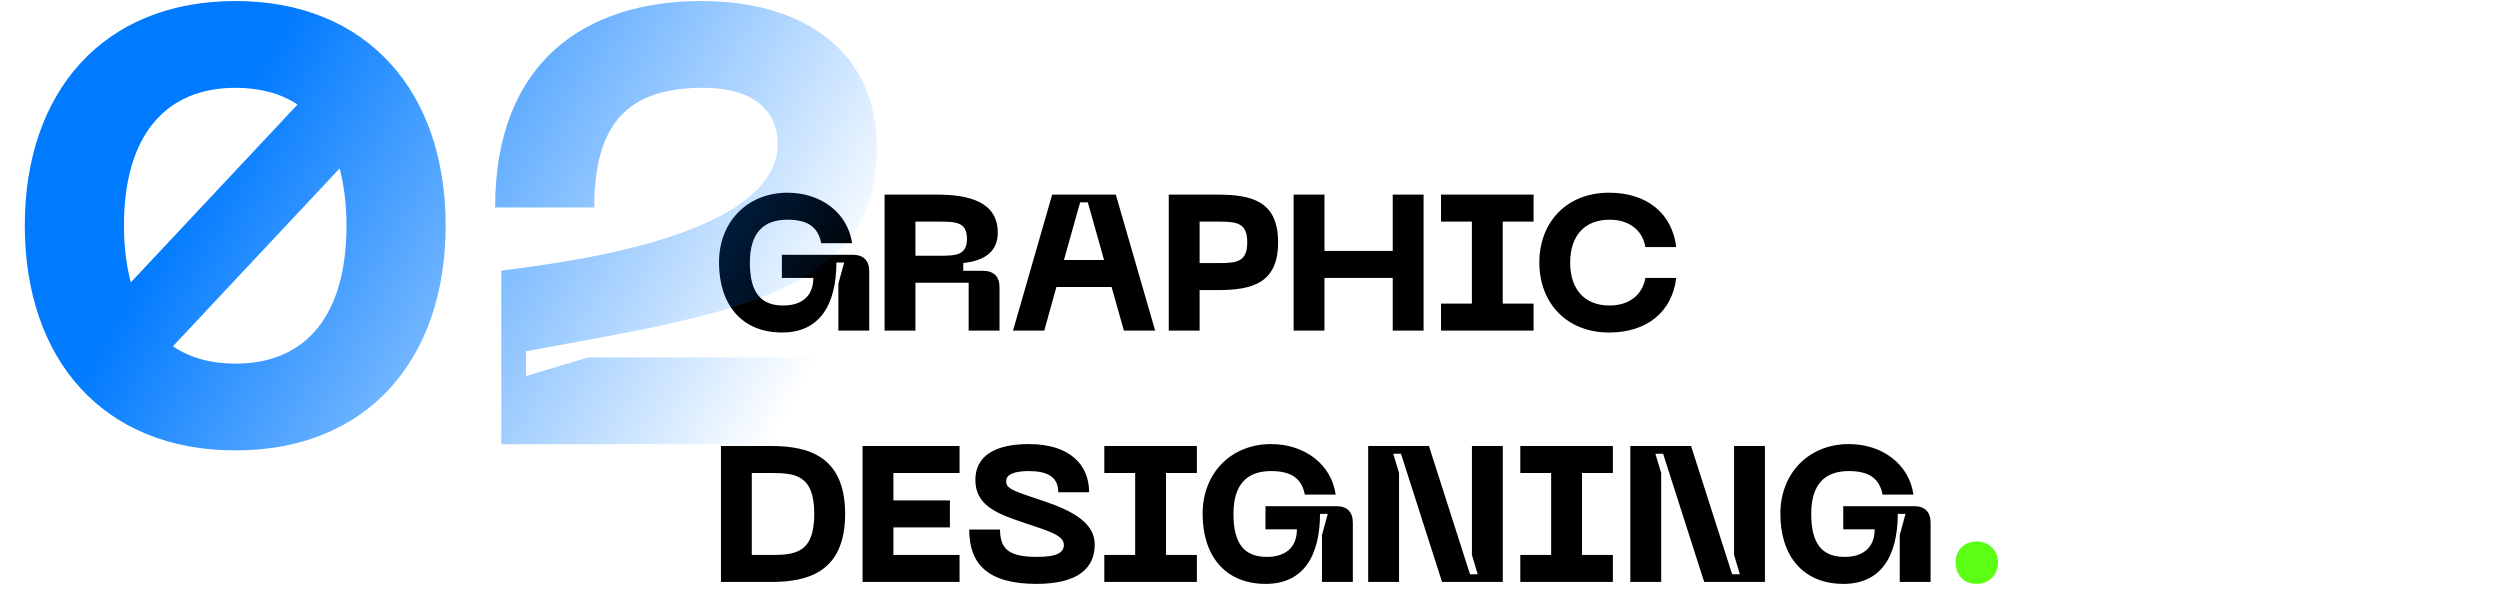
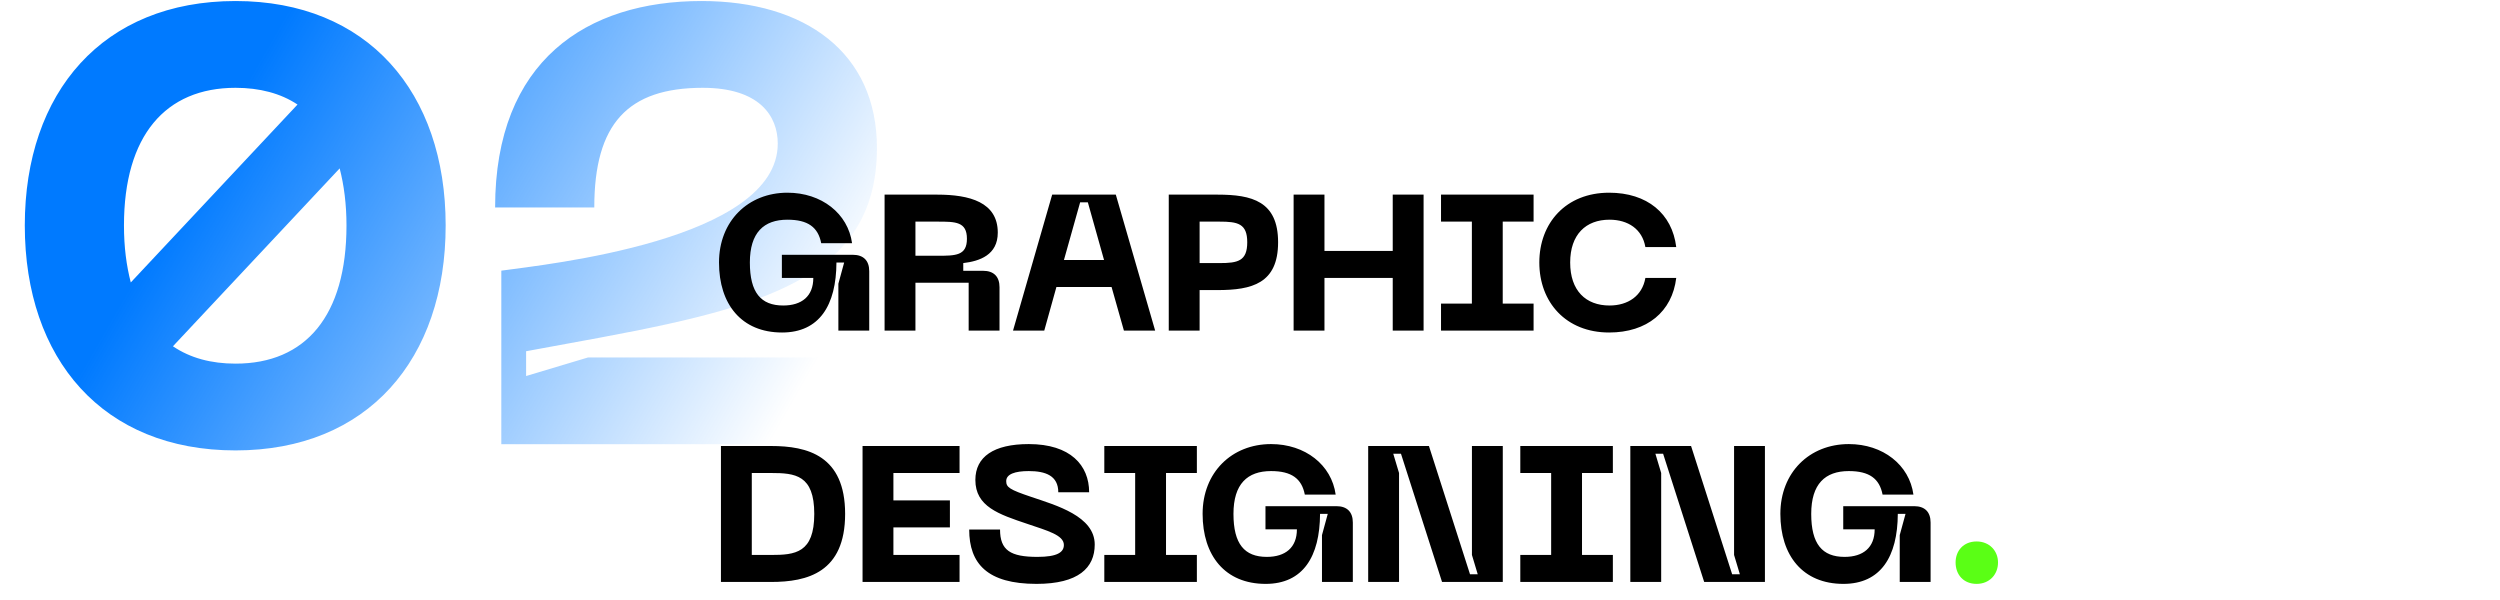
<svg xmlns="http://www.w3.org/2000/svg" width="726" height="174" viewBox="0 0 726 174" fill="none">
+   <path d="M68.4 0.3C29.88 0.3 7.2 26.76 7.2 65.46C7.2 104.34 29.88 130.8 68.4 130.8C106.74 130.8 129.42 104.34 129.42 65.46C129.42 26.76 106.74 0.3 68.4 0.3ZM68.4 25.5C75.42 25.5 81.54 27.12 86.4 30.36L37.98 82.02C36.72 77.16 36 71.76 36 65.46C36 39.36 48.06 25.5 68.4 25.5ZM68.4 105.6C61.38 105.6 55.26 103.98 50.22 100.56L98.64 48.9C99.9 53.76 100.62 59.34 100.62 65.46C100.62 91.74 88.74 105.6 68.4 105.6ZM143.782 60.24H172.582C172.582 35.94 182.302 25.5 204.082 25.5C220.462 25.5 225.862 33.6 225.862 41.7C225.862 69.78 158.542 76.8 145.582 78.6V129H254.662V103.8H170.782L152.782 109.2V102C212.182 91.02 254.662 85.62 254.662 42.96C254.662 15.24 233.782 0.3 203.722 0.3C170.422 0.3 143.782 17.58 143.782 60.24Z" fill="url(#paint0_linear_932_6721)" />
  <path d="M208.8 76.232C208.8 88.328 215.296 96.56 227.112 96.56C237.976 96.56 242.848 88.608 242.904 76.232H245.144L243.464 82.392V96H252.424V78.752C252.424 75.672 250.744 73.992 247.664 73.992H227.056V80.712H236.184C236.184 86.032 232.824 88.72 227.448 88.72C220.952 88.72 217.76 84.968 217.76 76.232C217.76 67.552 221.792 63.8 228.68 63.8C234.616 63.8 237.584 65.984 238.48 70.632H247.44C246.264 62.008 238.592 55.96 228.68 55.96C217.256 55.96 208.8 64.192 208.8 76.232ZM256.883 96H265.843V82.112H281.299V96H290.259V83.4C290.259 80.32 288.579 78.64 285.499 78.64H279.731V76.4C284.491 75.84 289.755 74.048 289.755 67.552C289.755 58.704 281.579 56.52 272.171 56.52H256.883V96ZM265.843 74.272V64.36H272.171C277.491 64.36 280.795 64.36 280.795 69.344C280.795 74.272 277.491 74.272 272.171 74.272H265.843ZM326.383 96H335.455L324.031 56.52H305.551L294.183 96H303.255L306.783 83.344H322.799L326.383 96ZM308.967 75.504L313.671 58.76H315.911L320.615 75.504H308.967ZM353.575 56.52H339.407V96H348.367V84.24H353.575C363.543 84.24 371.159 82.336 371.159 70.352C371.159 58.424 363.543 56.52 353.575 56.52ZM354.135 76.4H348.367V64.36H354.135C359.455 64.36 362.199 64.92 362.199 70.352C362.199 75.84 359.455 76.4 354.135 76.4ZM404.449 56.52V72.872H384.625V56.52H375.665V96H384.625V80.712H404.449V96H413.409V56.52H404.449ZM445.352 64.36V56.52H418.472V64.36H427.432V88.16H418.472V96H445.352V88.16H436.392V64.36H445.352ZM447.019 76.232C447.019 87.768 454.747 96.56 467.291 96.56C478.323 96.56 485.603 90.512 486.779 80.712H477.819C476.923 85.92 472.779 88.72 467.403 88.72C460.515 88.72 455.979 84.408 455.979 76.232C455.979 68.112 460.515 63.8 467.403 63.8C472.779 63.8 476.923 66.544 477.819 71.752H486.779C485.603 62.008 478.323 55.96 467.291 55.96C454.747 55.96 447.019 64.752 447.019 76.232ZM223.92 129.52H209.36V169H223.92C234.448 169 245.424 166.256 245.424 149.232C245.424 132.264 234.448 129.52 223.92 129.52ZM223.92 161.16H218.32V137.36H223.92C230.92 137.36 236.464 137.92 236.464 149.232C236.464 160.6 230.92 161.16 223.92 161.16ZM250.485 169H278.653V161.16H259.445V153.152H275.853V145.312H259.445V137.36H278.653V129.52H250.485V169ZM317.909 158.136C317.909 149.904 306.765 146.768 299.485 144.304C293.157 142.176 292.205 141.504 292.205 139.712C292.205 137.696 294.725 136.8 298.757 136.8C303.629 136.8 307.325 138.144 307.325 142.96H316.285C316.285 135.12 310.853 128.96 298.757 128.96C288.565 128.96 283.245 132.656 283.245 139.376C283.245 147.104 290.021 149.344 298.365 152.144C304.133 154.104 308.949 155.392 308.949 158.248C308.949 160.376 307.045 161.72 301.277 161.72C293.437 161.72 290.413 159.816 290.413 153.768H281.453C281.453 163.736 286.773 169.56 300.997 169.56C313.149 169.56 317.909 164.912 317.909 158.136ZM347.571 137.36V129.52H320.691V137.36H329.651V161.16H320.691V169H347.571V161.16H338.611V137.36H347.571ZM349.238 149.232C349.238 161.328 355.734 169.56 367.55 169.56C378.414 169.56 383.286 161.608 383.342 149.232H385.582L383.902 155.392V169H392.862V151.752C392.862 148.672 391.182 146.992 388.102 146.992H367.494V153.712H376.622C376.622 159.032 373.262 161.72 367.886 161.72C361.39 161.72 358.198 157.968 358.198 149.232C358.198 140.552 362.23 136.8 369.118 136.8C375.054 136.8 378.022 138.984 378.918 143.632H387.878C386.702 135.008 379.03 128.96 369.118 128.96C357.694 128.96 349.238 137.192 349.238 149.232ZM397.321 169H406.281V137.36L404.601 131.76H406.841L418.769 169H436.409V129.52H427.449V161.16L429.129 166.76H426.889L414.961 129.52H397.321V169ZM468.375 137.36V129.52H441.495V137.36H450.455V161.16H441.495V169H468.375V161.16H459.415V137.36H468.375ZM473.446 169H482.406V137.36L480.726 131.76H482.966L494.894 169H512.534V129.52H503.574V161.16L505.254 166.76H503.014L491.086 129.52H473.446V169ZM517.019 149.232C517.019 161.328 523.515 169.56 535.331 169.56C546.195 169.56 551.067 161.608 551.123 149.232H553.363L551.683 155.392V169H560.643V151.752C560.643 148.672 558.963 146.992 555.883 146.992H535.275V153.712H544.403C544.403 159.032 541.043 161.72 535.667 161.72C529.171 161.72 525.979 157.968 525.979 149.232C525.979 140.552 530.011 136.8 536.899 136.8C542.835 136.8 545.803 138.984 546.699 143.632H555.659C554.483 135.008 546.811 128.96 536.899 128.96C525.475 128.96 517.019 137.192 517.019 149.232Z" fill="black" />
  <path d="M574.008 169.56C577.704 169.56 580.224 166.872 580.224 163.344C580.224 159.928 577.704 157.24 574.008 157.24C570.2 157.24 567.904 159.928 567.904 163.344C567.904 166.872 570.2 169.56 574.008 169.56Z" fill="#5AFF15" />
-   <path d="M68.4 0.3C29.88 0.3 7.2 26.76 7.2 65.46C7.2 104.34 29.88 130.8 68.4 130.8C106.74 130.8 129.42 104.34 129.42 65.46C129.42 26.76 106.74 0.3 68.4 0.3ZM68.4 25.5C75.42 25.5 81.54 27.12 86.4 30.36L37.98 82.02C36.72 77.16 36 71.76 36 65.46C36 39.36 48.06 25.5 68.4 25.5ZM68.4 105.6C61.38 105.6 55.26 103.98 50.22 100.56L98.64 48.9C99.9 53.76 100.62 59.34 100.62 65.46C100.62 91.74 88.74 105.6 68.4 105.6ZM143.782 60.24H172.582C172.582 35.94 182.302 25.5 204.082 25.5C220.462 25.5 225.862 33.6 225.862 41.7C225.862 69.78 158.542 76.8 145.582 78.6V129H254.662V103.8H170.782L152.782 109.2V102C212.182 91.02 254.662 85.62 254.662 42.96C254.662 15.24 233.782 0.3 203.722 0.3C170.422 0.3 143.782 17.58 143.782 60.24Z" fill="url(#paint0_linear_693_5042)" />
  <defs>
-     <linearGradient id="paint0_linear_693_5042" x1="74" y1="20" x2="233.529" y2="111.518" gradientUnits="userSpaceOnUse">
+     <linearGradient id="paint0_linear_932_6721" x1="74" y1="20" x2="233.529" y2="111.518" gradientUnits="userSpaceOnUse">
      <stop stop-color="#007AFF" />
      <stop offset="1" stop-color="#007AFF" stop-opacity="0" />
    </linearGradient>
  </defs>
</svg>
